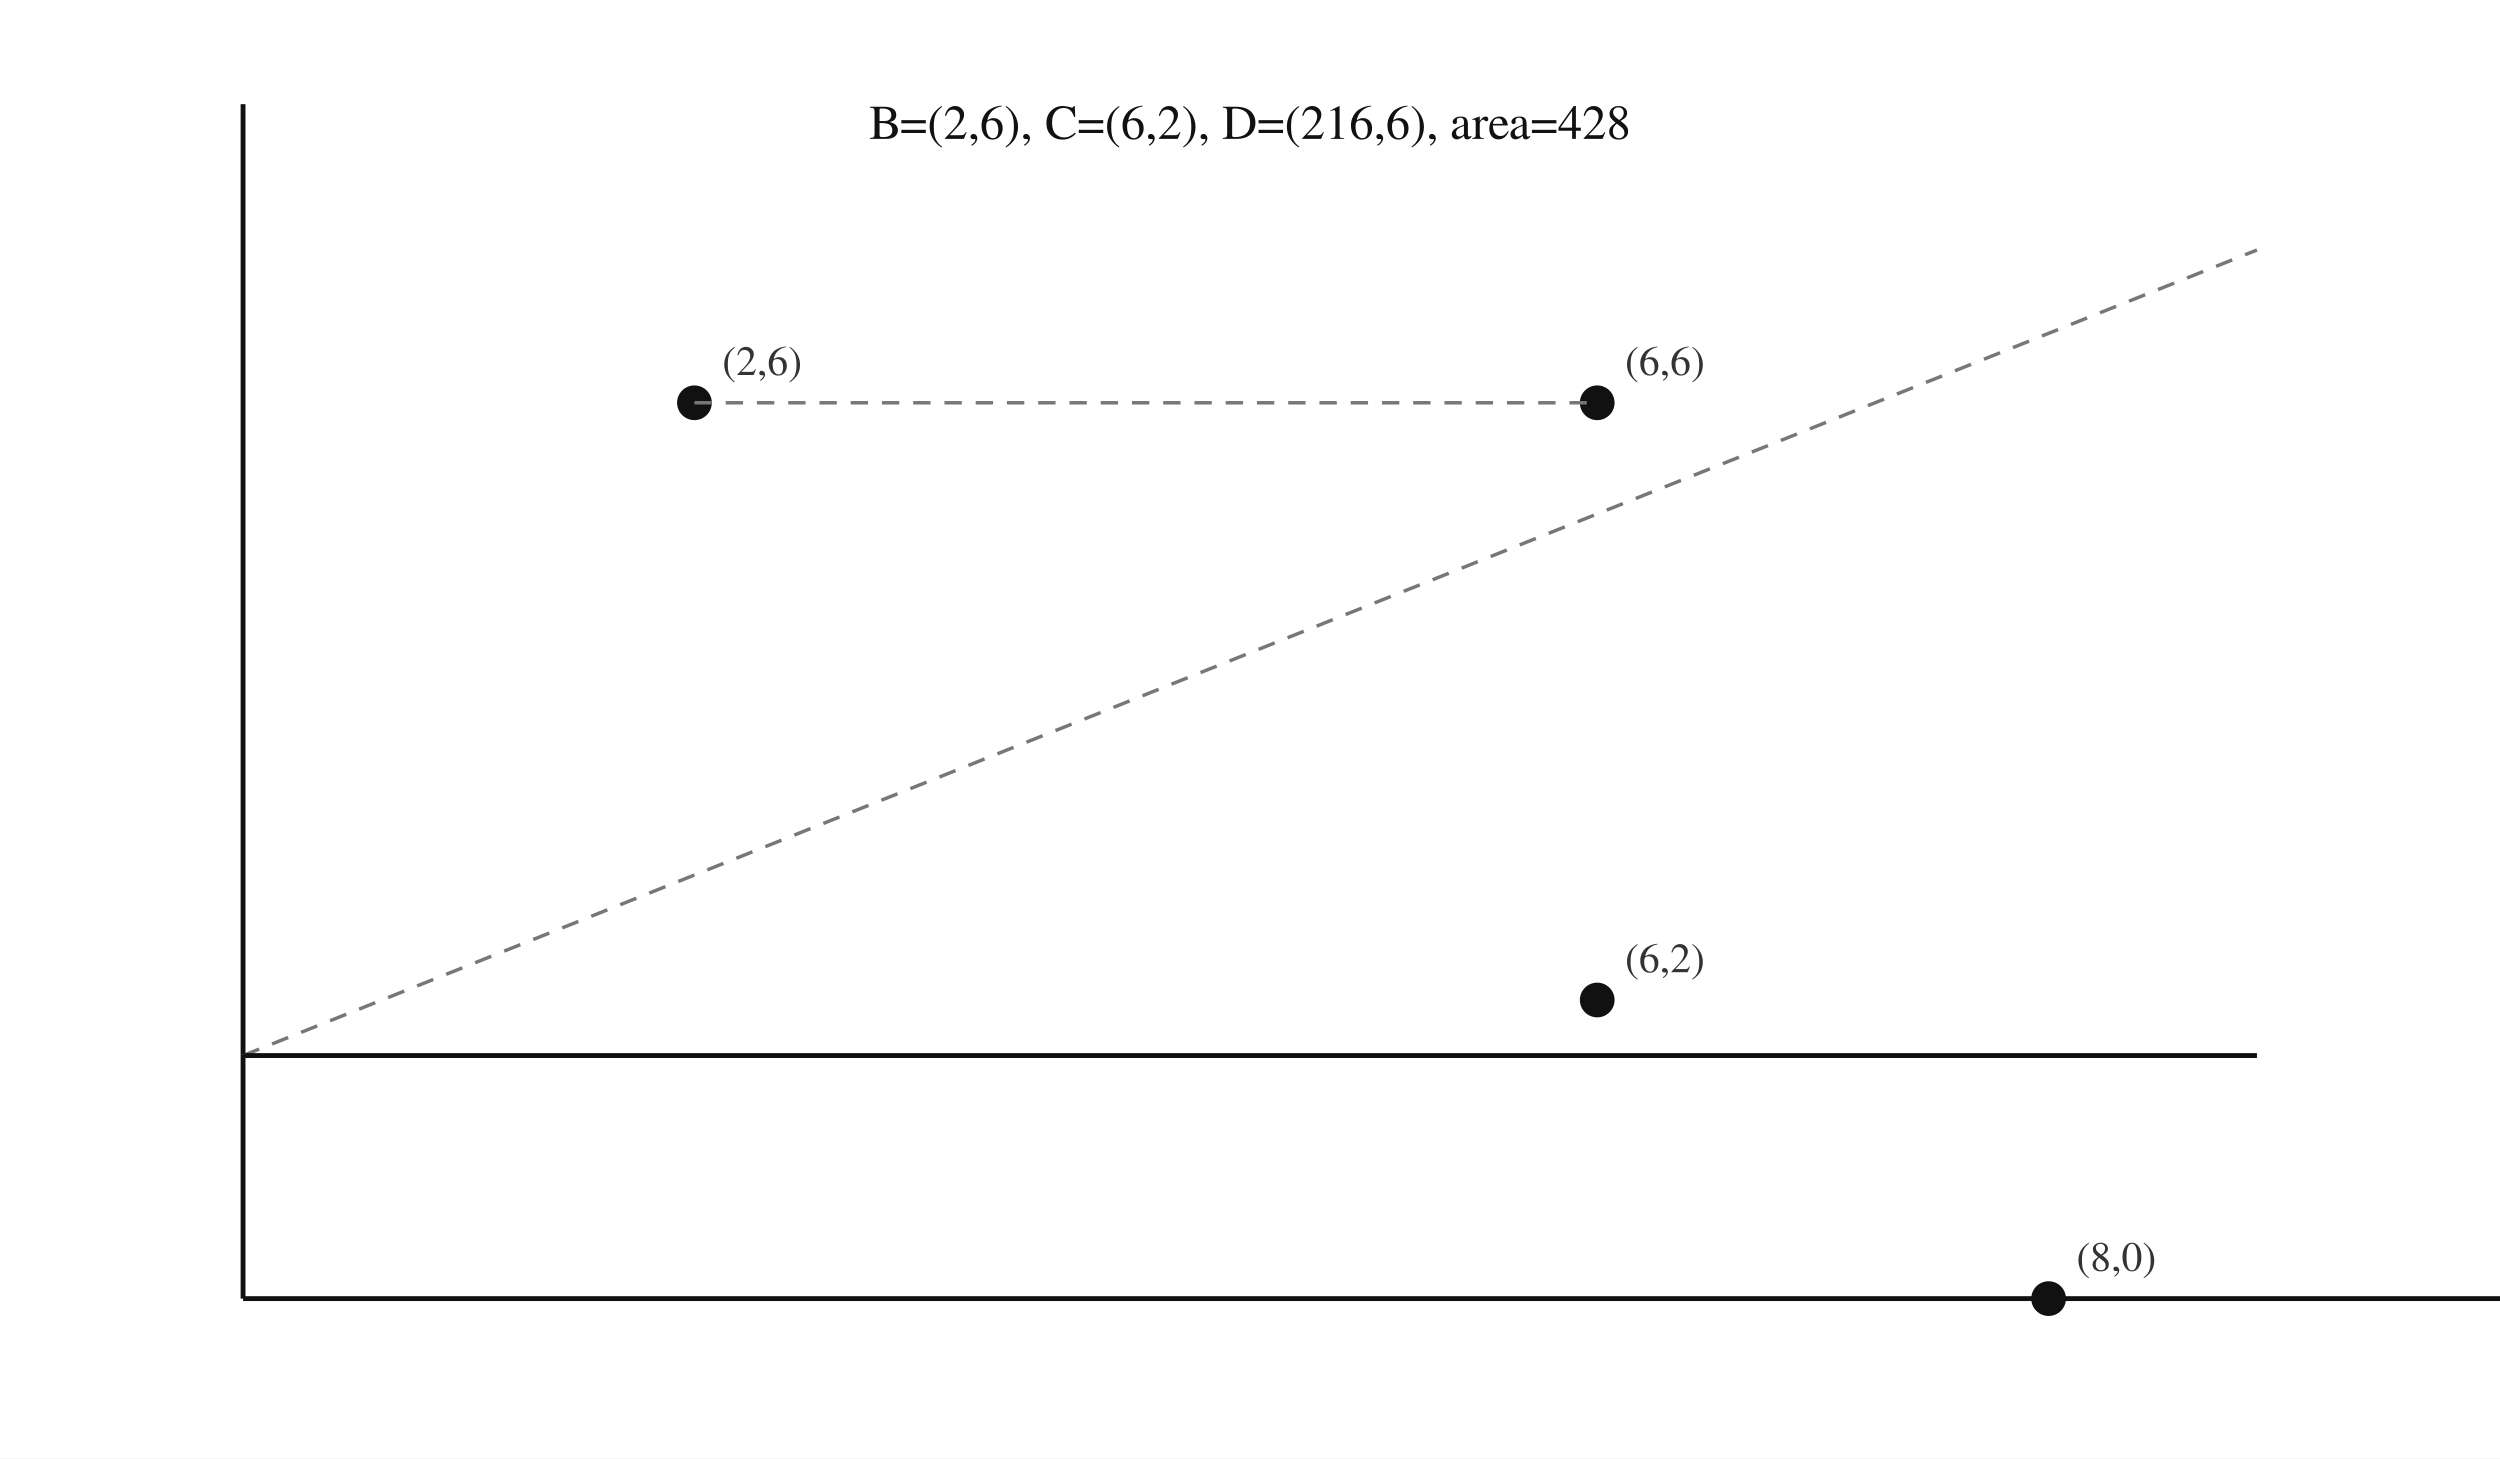
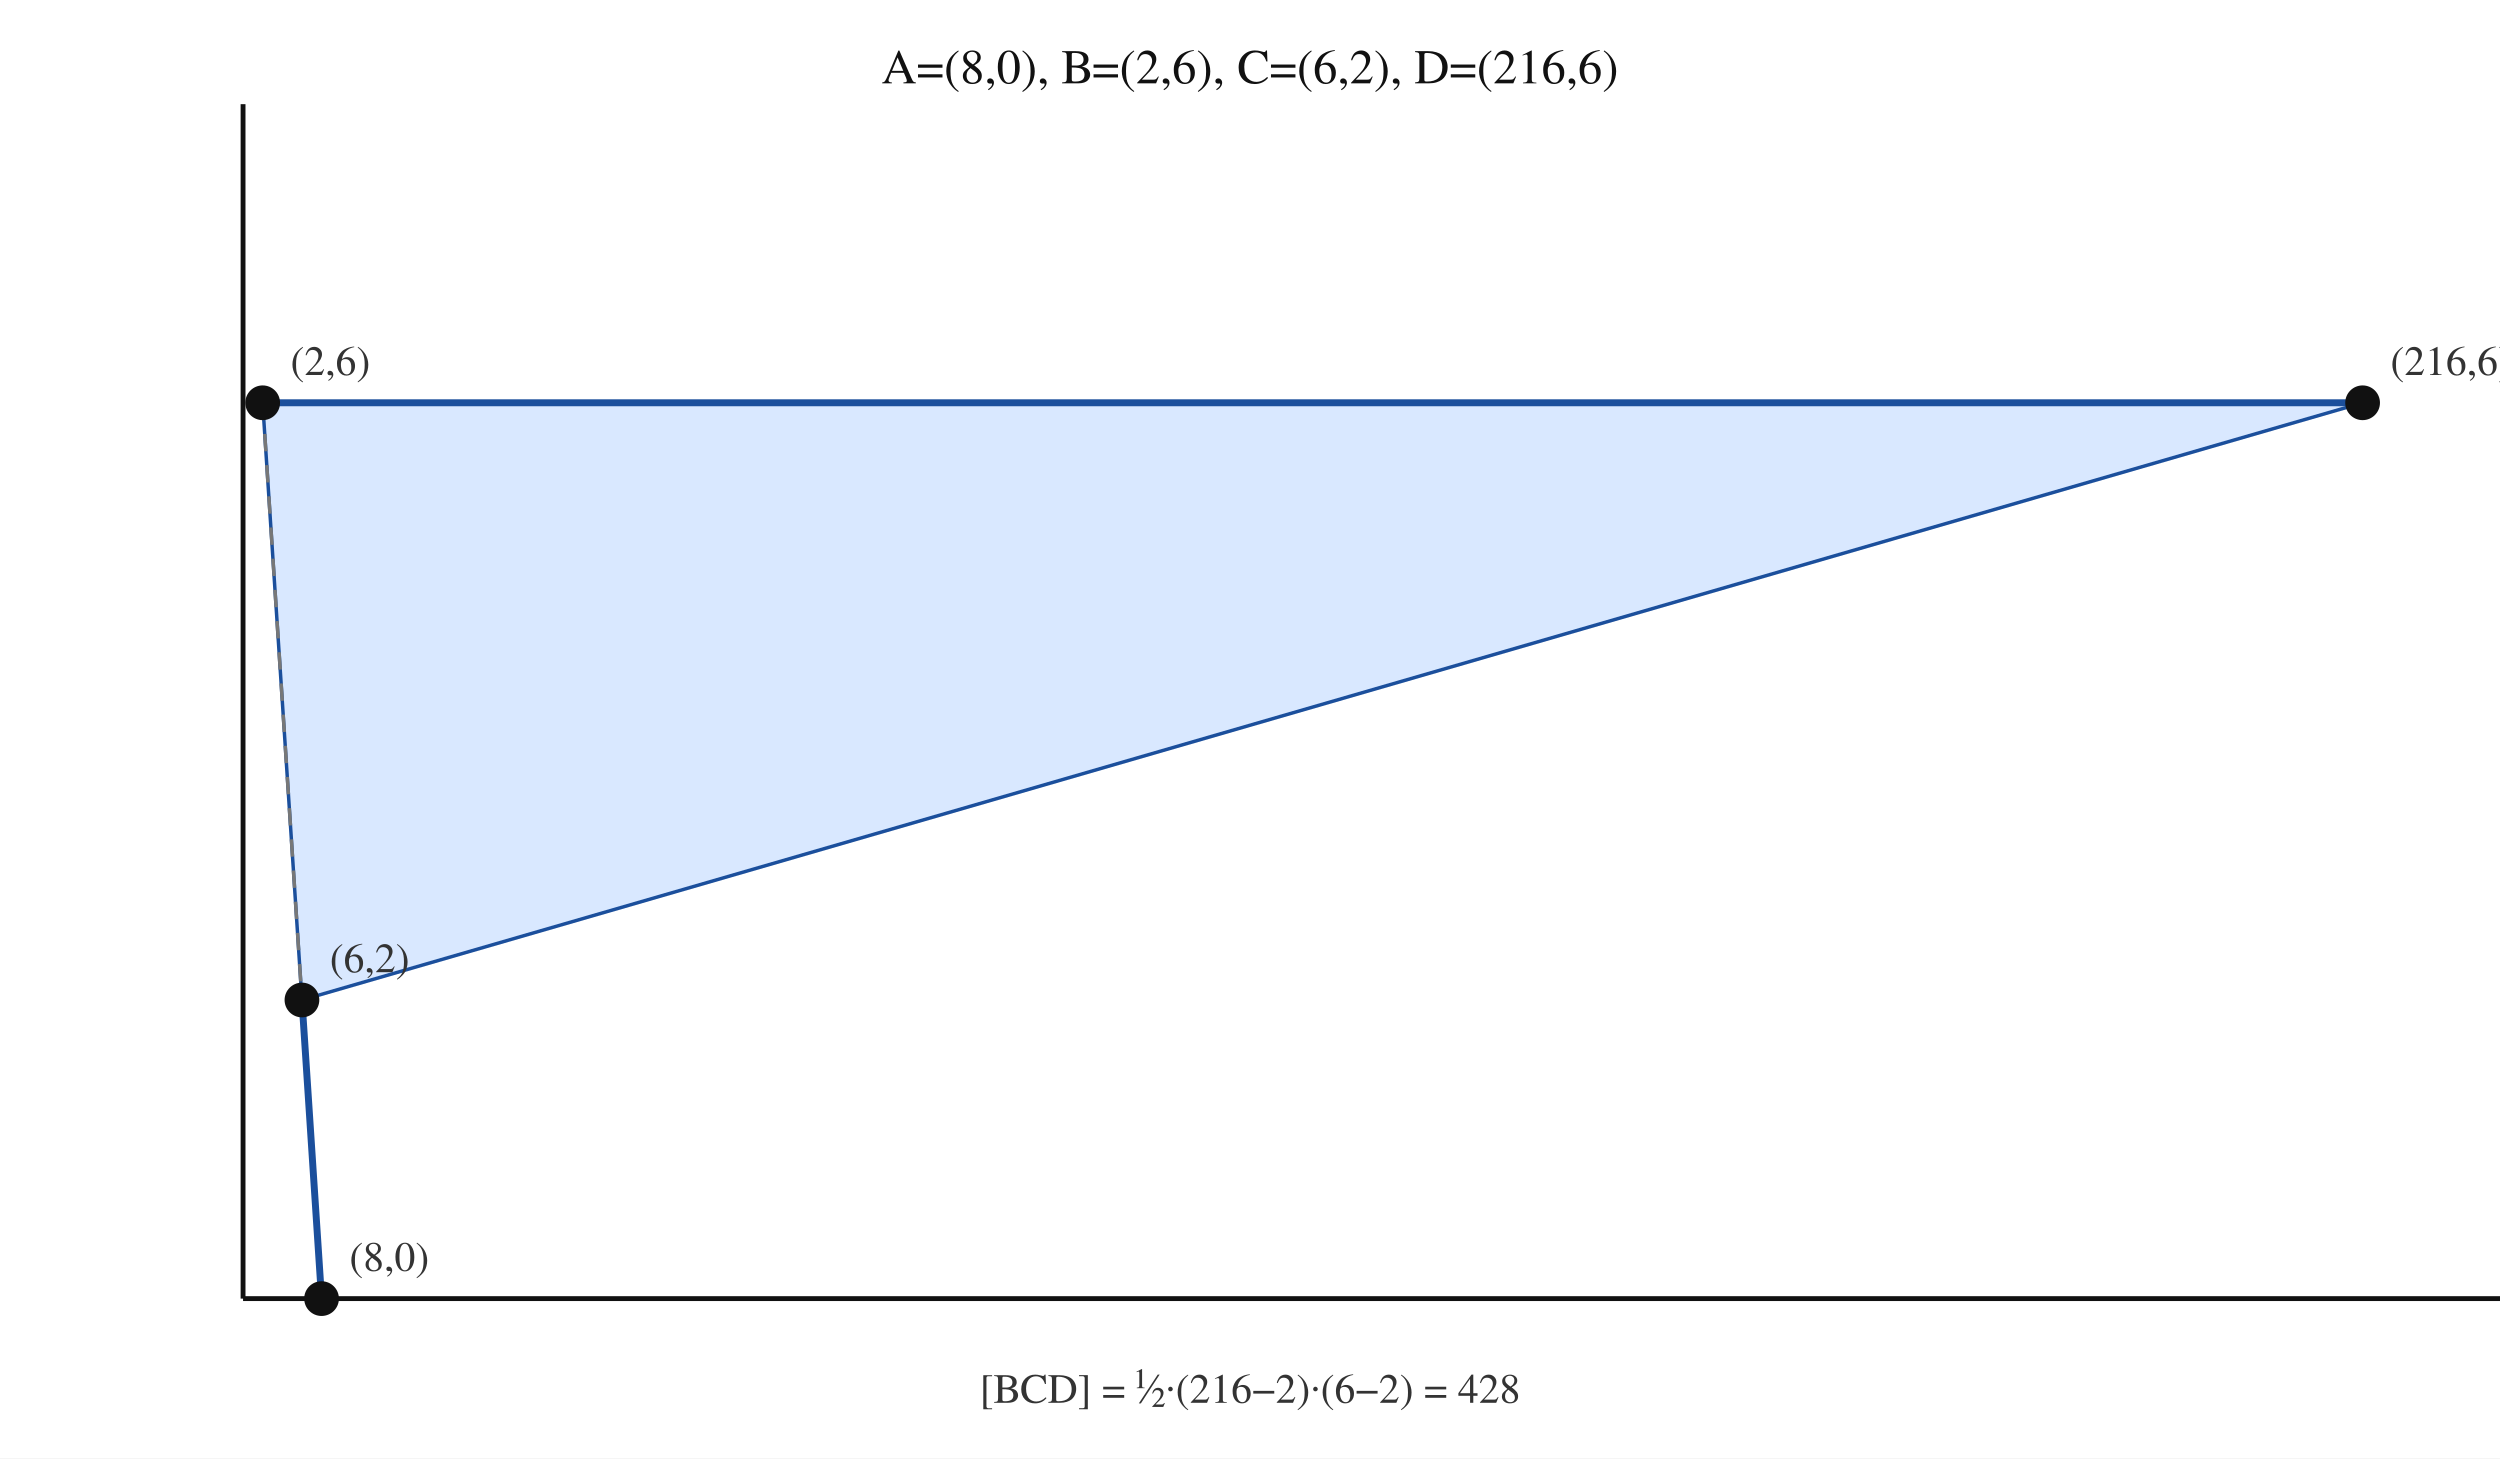
<svg xmlns="http://www.w3.org/2000/svg" viewBox="0 0 720 420" width="720" height="420" preserveAspectRatio="xMidYMid meet" data-graph-style-version="AP_GRAPH_PRINT_V1_1_DRAFT" data-visual-provenance="deterministic-python-fact-model-candidate" data-question-uid="24_금당고_1학기_중간_고2_대수::q16" data-fact-hash="58045e22664091329ad869c3b7cf1fdf180aaa2026b7b8265200a0ec494650a8">
-   <style>.axis{stroke:#111;stroke-width:1.4;fill:none}.guide{stroke:#777;stroke-width:1;stroke-dasharray:5 4;fill:none}.curve{stroke:#111;stroke-width:2.3;fill:none;stroke-linecap:round}.curve2{stroke:#555;stroke-width:2;fill:none;stroke-linecap:round}.mark{stroke:#1b4f9c;stroke-width:2;fill:none}.point{fill:#111}.region{fill:#d9e8ff;stroke:#1b4f9c;stroke-width:1}.label{font:14px 'STIX Two Math','Malgun Gothic',serif;fill:#111}.small{font:12px 'STIX Two Math','Malgun Gothic',serif;fill:#333}</style>
+   <style>.axis{stroke:#111;stroke-width:1.4;fill:none}.guide{stroke:#777;stroke-width:1;stroke-dasharray:5 4;fill:none}.curve{stroke:#111;stroke-width:2.3;fill:none;stroke-linecap:round}.curve2{stroke:#555;stroke-width:2;fill:none;stroke-linecap:round}.mark{stroke:#1b4f9c;stroke-width:2;fill:none}.point{fill:#111}.region{fill:#d9e8ff;stroke:#1b4f9c;stroke-width:1}.inner{fill:#fff;stroke:#1b4f9c;stroke-width:1.5}.label{font:14px 'STIX Two Math','Malgun Gothic',serif;fill:#111}.small{font:12px 'STIX Two Math','Malgun Gothic',serif;fill:#333}</style>
  <rect width="100%" height="100%" fill="white" />
  <line class="axis" x1="70.00" y1="374.00" x2="720.00" y2="374.00" />
  <line class="axis" x1="70.00" y1="30.00" x2="70.00" y2="374.00" />
-   <line class="guide" x1="70.00" y1="304.00" x2="650.00" y2="72.00" />
-   <line class="axis" x1="70.00" y1="304.00" x2="650.00" y2="304.00" />
-   <circle class="point" cx="200.00" cy="116.00" r="5" />
-   <text class="small" x="208.00" y="108.00" text-anchor="start">(2,6)</text>
-   <circle class="point" cx="460.00" cy="288.00" r="5" />
-   <text class="small" x="468.00" y="280.00" text-anchor="start">(6,2)</text>
-   <circle class="point" cx="590.00" cy="374.00" r="5" />
-   <text class="small" x="598.00" y="366.00" text-anchor="start">(8,0)</text>
-   <circle class="point" cx="460.00" cy="116.00" r="5" />
-   <text class="small" x="468.00" y="108.00" text-anchor="start">(6,6)</text>
-   <line class="guide" x1="200.00" y1="116.00" x2="460.00" y2="116.00" />
-   <text class="label" x="360.00" y="40.00" text-anchor="middle">B=(2,6), C=(6,2), D=(216,6), area=428</text>
+   <polygon class="region" points="75.65,116.00 86.96,288.00 680.43,116.00" />
+   <line class="mark" x1="92.61" y1="374.00" x2="86.96" y2="288.00" />
+   <line class="guide" x1="75.65" y1="116.00" x2="86.96" y2="288.00" />
+   <line class="mark" x1="75.65" y1="116.00" x2="680.43" y2="116.00" />
+   <circle class="point" cx="92.61" cy="374.00" r="5" />
+   <text class="small" x="100.61" y="366.00" text-anchor="start">(8,0)</text>
+   <circle class="point" cx="75.65" cy="116.00" r="5" />
+   <text class="small" x="83.65" y="108.00" text-anchor="start">(2,6)</text>
+   <circle class="point" cx="86.96" cy="288.00" r="5" />
+   <text class="small" x="94.96" y="280.00" text-anchor="start">(6,2)</text>
+   <circle class="point" cx="680.43" cy="116.00" r="5" />
+   <text class="small" x="688.43" y="108.00" text-anchor="start">(216,6)</text>
+   <text class="label" x="360.00" y="24.00" text-anchor="middle">A=(8,0), B=(2,6), C=(6,2), D=(216,6)</text>
+   <text class="small" x="360.00" y="404.00" text-anchor="middle">[BCD] = ½·(216−2)·(6−2) = 428</text>
</svg>
